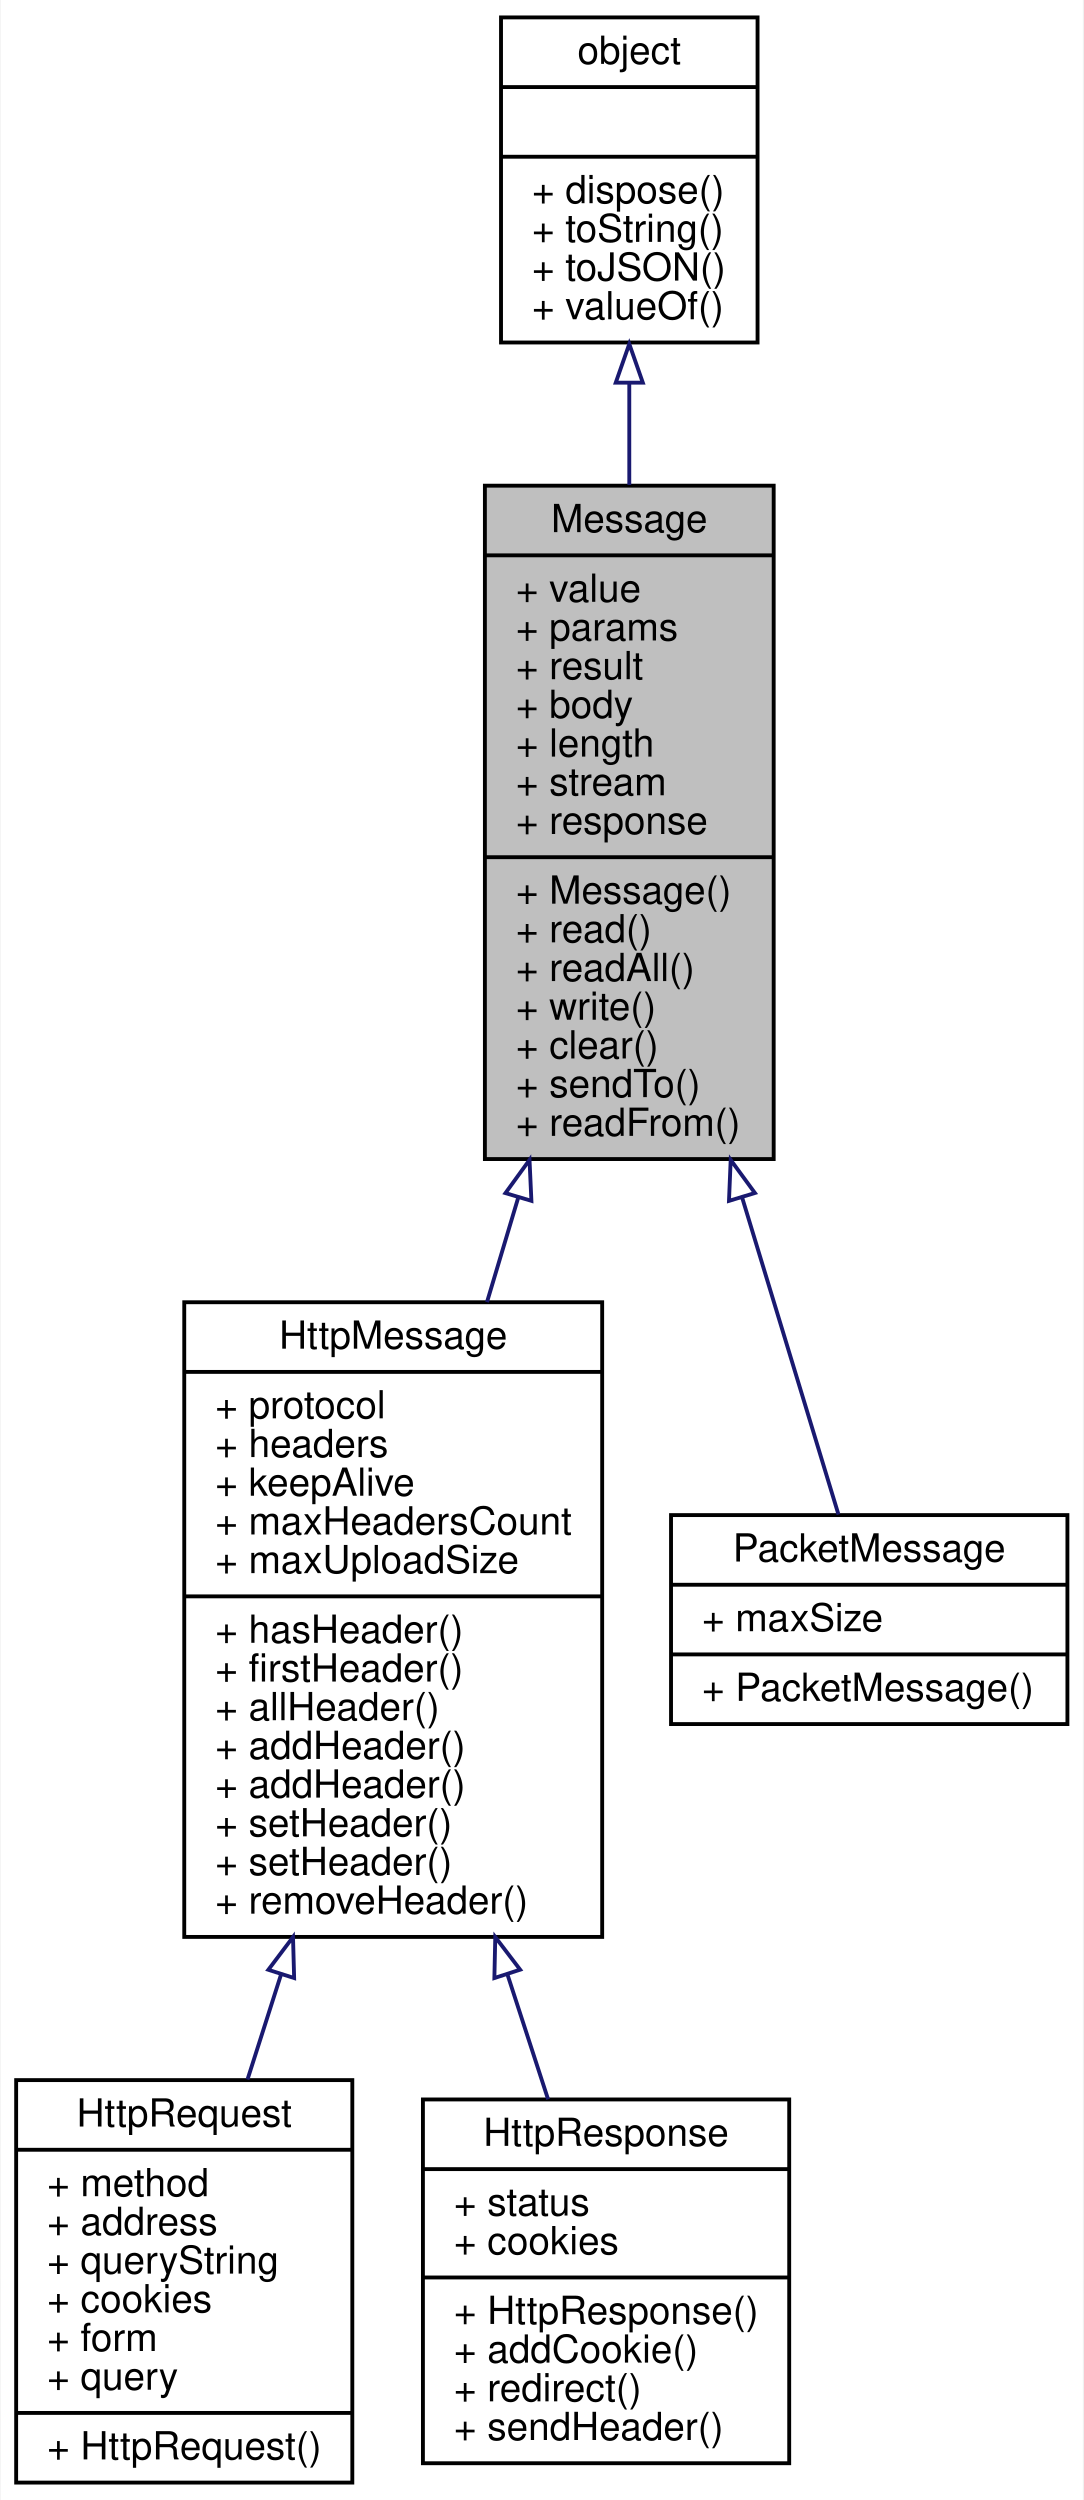
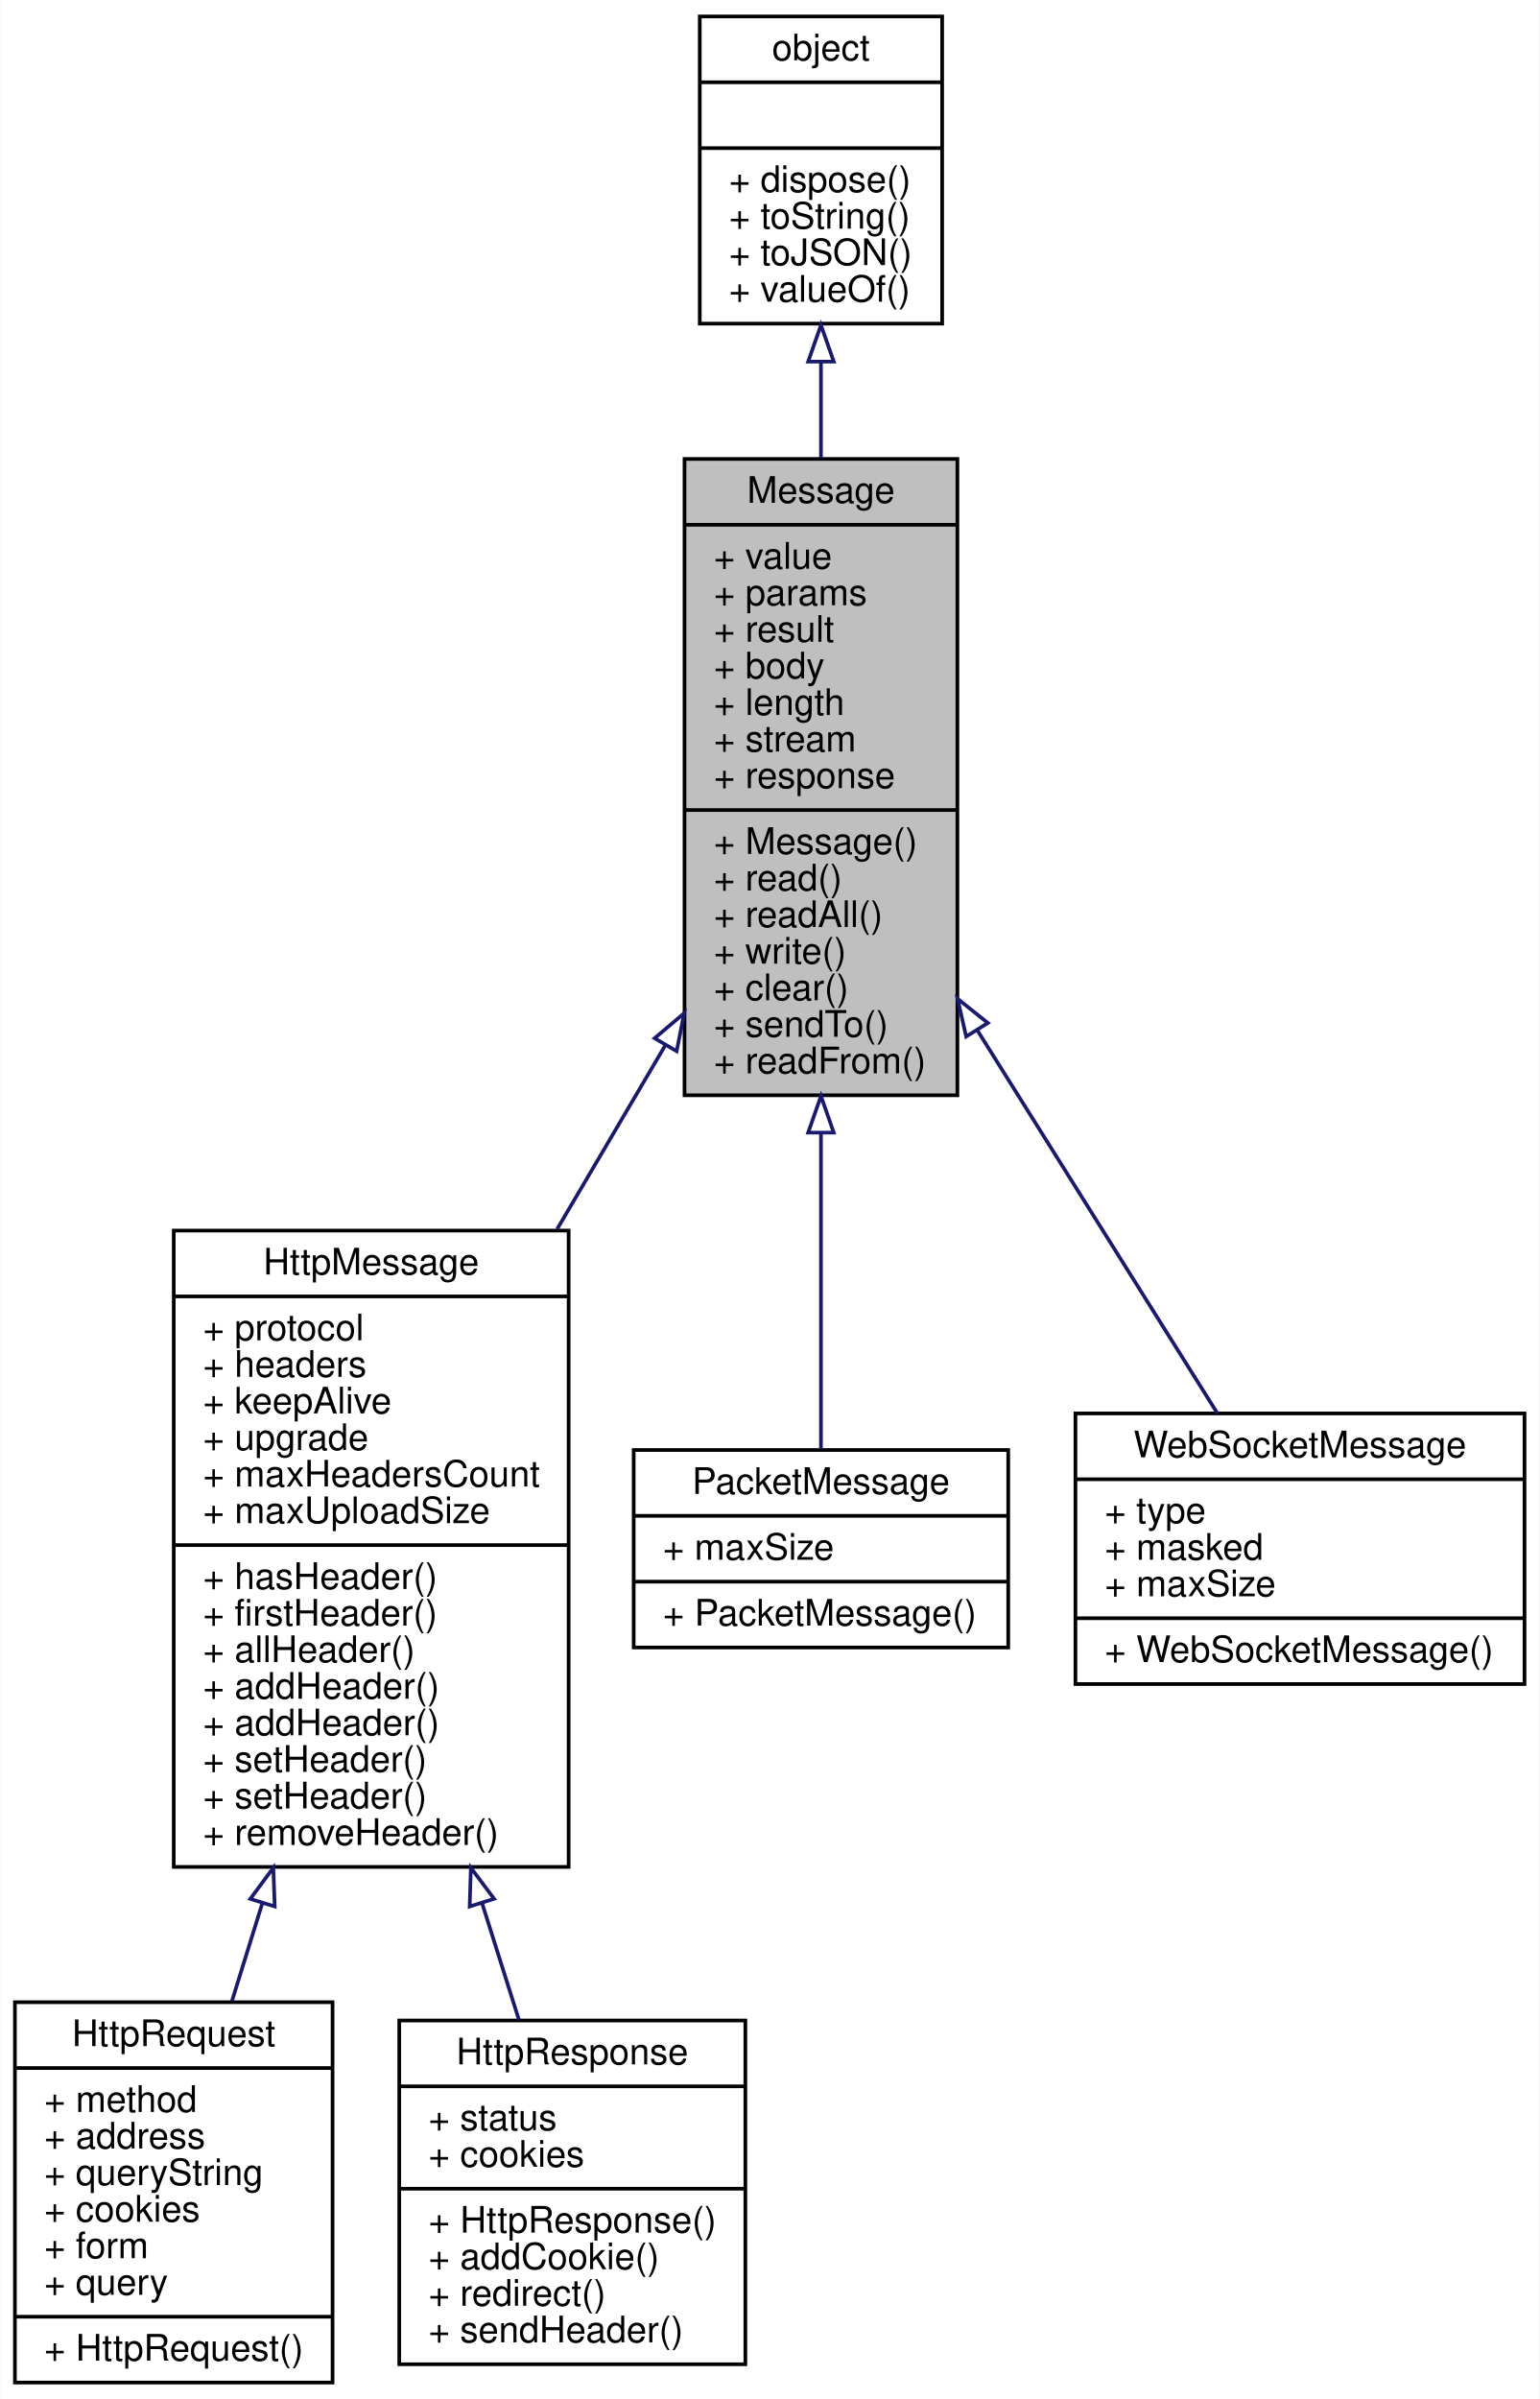
- <svg xmlns="http://www.w3.org/2000/svg" xmlns:xlink="http://www.w3.org/1999/xlink" width="280pt" height="646pt" viewBox="0.00 0.00 279.65 646.00">
-   <g id="graph0" class="graph" transform="scale(1 1) rotate(0) translate(4 642)">
-     <polygon fill="white" stroke="none" points="-4,4 -4,-642 275.645,-642 275.645,4 -4,4" />
+ <svg xmlns="http://www.w3.org/2000/svg" xmlns:xlink="http://www.w3.org/1999/xlink" width="421pt" height="656pt" viewBox="0.00 0.00 420.84 656.00">
+   <g id="graph0" class="graph" transform="scale(1 1) rotate(0) translate(4 652)">
+     <polygon fill="white" stroke="none" points="-4,4 -4,-652 416.838,-652 416.838,4 -4,4" />
    <g id="node1" class="node">
-       <polygon fill="#bfbfbf" stroke="black" points="121.121,-342.5 121.121,-516.5 195.744,-516.5 195.744,-342.5 121.121,-342.5" />
-       <text text-anchor="middle" x="158.432" y="-504.5" font-family="Helvetica,sans-Serif" font-size="10.00">Message</text>
-       <polyline fill="none" stroke="black" points="121.121,-498.5 195.744,-498.5 " />
-       <text text-anchor="start" x="129.121" y="-486.5" font-family="Helvetica,sans-Serif" font-size="10.00">+ value</text>
-       <text text-anchor="start" x="129.121" y="-476.5" font-family="Helvetica,sans-Serif" font-size="10.00">+ params</text>
-       <text text-anchor="start" x="129.121" y="-466.5" font-family="Helvetica,sans-Serif" font-size="10.00">+ result</text>
-       <text text-anchor="start" x="129.121" y="-456.5" font-family="Helvetica,sans-Serif" font-size="10.00">+ body</text>
-       <text text-anchor="start" x="129.121" y="-446.5" font-family="Helvetica,sans-Serif" font-size="10.00">+ length</text>
-       <text text-anchor="start" x="129.121" y="-436.5" font-family="Helvetica,sans-Serif" font-size="10.00">+ stream</text>
-       <text text-anchor="start" x="129.121" y="-426.5" font-family="Helvetica,sans-Serif" font-size="10.00">+ response</text>
-       <polyline fill="none" stroke="black" points="121.121,-420.5 195.744,-420.5 " />
-       <text text-anchor="start" x="129.121" y="-408.5" font-family="Helvetica,sans-Serif" font-size="10.00">+ Message()</text>
-       <text text-anchor="start" x="129.121" y="-398.5" font-family="Helvetica,sans-Serif" font-size="10.00">+ read()</text>
-       <text text-anchor="start" x="129.121" y="-388.5" font-family="Helvetica,sans-Serif" font-size="10.00">+ readAll()</text>
-       <text text-anchor="start" x="129.121" y="-378.5" font-family="Helvetica,sans-Serif" font-size="10.00">+ write()</text>
-       <text text-anchor="start" x="129.121" y="-368.5" font-family="Helvetica,sans-Serif" font-size="10.00">+ clear()</text>
-       <text text-anchor="start" x="129.121" y="-358.5" font-family="Helvetica,sans-Serif" font-size="10.00">+ sendTo()</text>
-       <text text-anchor="start" x="129.121" y="-348.5" font-family="Helvetica,sans-Serif" font-size="10.00">+ readFrom()</text>
+       <polygon fill="#bfbfbf" stroke="black" points="183.121,-352.5 183.121,-526.5 257.744,-526.5 257.744,-352.5 183.121,-352.5" />
+       <text text-anchor="middle" x="220.432" y="-514.5" font-family="Helvetica,sans-Serif" font-size="10.00">Message</text>
+       <polyline fill="none" stroke="black" points="183.121,-508.5 257.744,-508.5 " />
+       <text text-anchor="start" x="191.121" y="-496.5" font-family="Helvetica,sans-Serif" font-size="10.00">+ value</text>
+       <text text-anchor="start" x="191.121" y="-486.5" font-family="Helvetica,sans-Serif" font-size="10.00">+ params</text>
+       <text text-anchor="start" x="191.121" y="-476.5" font-family="Helvetica,sans-Serif" font-size="10.00">+ result</text>
+       <text text-anchor="start" x="191.121" y="-466.5" font-family="Helvetica,sans-Serif" font-size="10.00">+ body</text>
+       <text text-anchor="start" x="191.121" y="-456.5" font-family="Helvetica,sans-Serif" font-size="10.00">+ length</text>
+       <text text-anchor="start" x="191.121" y="-446.5" font-family="Helvetica,sans-Serif" font-size="10.00">+ stream</text>
+       <text text-anchor="start" x="191.121" y="-436.5" font-family="Helvetica,sans-Serif" font-size="10.00">+ response</text>
+       <polyline fill="none" stroke="black" points="183.121,-430.5 257.744,-430.5 " />
+       <text text-anchor="start" x="191.121" y="-418.5" font-family="Helvetica,sans-Serif" font-size="10.00">+ Message()</text>
+       <text text-anchor="start" x="191.121" y="-408.5" font-family="Helvetica,sans-Serif" font-size="10.00">+ read()</text>
+       <text text-anchor="start" x="191.121" y="-398.5" font-family="Helvetica,sans-Serif" font-size="10.00">+ readAll()</text>
+       <text text-anchor="start" x="191.121" y="-388.5" font-family="Helvetica,sans-Serif" font-size="10.00">+ write()</text>
+       <text text-anchor="start" x="191.121" y="-378.5" font-family="Helvetica,sans-Serif" font-size="10.00">+ clear()</text>
+       <text text-anchor="start" x="191.121" y="-368.5" font-family="Helvetica,sans-Serif" font-size="10.00">+ sendTo()</text>
+       <text text-anchor="start" x="191.121" y="-358.5" font-family="Helvetica,sans-Serif" font-size="10.00">+ readFrom()</text>
    </g>
    <g id="node3" class="node">
      <g id="a_node3">
        <a xlink:href="../../da/d38/interfaceHttpMessage.html" target="_top" xlink:title="http 基础消息对象 ">
-           <polygon fill="white" stroke="black" points="43.436,-141.5 43.436,-305.5 151.428,-305.5 151.428,-141.5 43.436,-141.5" />
-           <text text-anchor="middle" x="97.432" y="-293.5" font-family="Helvetica,sans-Serif" font-size="10.00">HttpMessage</text>
-           <polyline fill="none" stroke="black" points="43.436,-287.5 151.428,-287.5 " />
-           <text text-anchor="start" x="51.436" y="-275.5" font-family="Helvetica,sans-Serif" font-size="10.00">+ protocol</text>
-           <text text-anchor="start" x="51.436" y="-265.5" font-family="Helvetica,sans-Serif" font-size="10.00">+ headers</text>
-           <text text-anchor="start" x="51.436" y="-255.5" font-family="Helvetica,sans-Serif" font-size="10.00">+ keepAlive</text>
+           <polygon fill="white" stroke="black" points="43.436,-141.5 43.436,-315.5 151.428,-315.5 151.428,-141.5 43.436,-141.5" />
+           <text text-anchor="middle" x="97.432" y="-303.5" font-family="Helvetica,sans-Serif" font-size="10.00">HttpMessage</text>
+           <polyline fill="none" stroke="black" points="43.436,-297.5 151.428,-297.5 " />
+           <text text-anchor="start" x="51.436" y="-285.5" font-family="Helvetica,sans-Serif" font-size="10.00">+ protocol</text>
+           <text text-anchor="start" x="51.436" y="-275.5" font-family="Helvetica,sans-Serif" font-size="10.00">+ headers</text>
+           <text text-anchor="start" x="51.436" y="-265.5" font-family="Helvetica,sans-Serif" font-size="10.00">+ keepAlive</text>
+           <text text-anchor="start" x="51.436" y="-255.5" font-family="Helvetica,sans-Serif" font-size="10.00">+ upgrade</text>
          <text text-anchor="start" x="51.436" y="-245.5" font-family="Helvetica,sans-Serif" font-size="10.00">+ maxHeadersCount</text>
          <text text-anchor="start" x="51.436" y="-235.5" font-family="Helvetica,sans-Serif" font-size="10.00">+ maxUploadSize</text>
          <polyline fill="none" stroke="black" points="43.436,-229.5 151.428,-229.5 " />
          <text text-anchor="start" x="51.436" y="-217.5" font-family="Helvetica,sans-Serif" font-size="10.00">+ hasHeader()</text>
          <text text-anchor="start" x="51.436" y="-207.5" font-family="Helvetica,sans-Serif" font-size="10.00">+ firstHeader()</text>
          <text text-anchor="start" x="51.436" y="-197.5" font-family="Helvetica,sans-Serif" font-size="10.00">+ allHeader()</text>
          <text text-anchor="start" x="51.436" y="-187.5" font-family="Helvetica,sans-Serif" font-size="10.00">+ addHeader()</text>
          <text text-anchor="start" x="51.436" y="-177.5" font-family="Helvetica,sans-Serif" font-size="10.00">+ addHeader()</text>
          <text text-anchor="start" x="51.436" y="-167.5" font-family="Helvetica,sans-Serif" font-size="10.00">+ setHeader()</text>
          <text text-anchor="start" x="51.436" y="-157.5" font-family="Helvetica,sans-Serif" font-size="10.00">+ setHeader()</text>
          <text text-anchor="start" x="51.436" y="-147.5" font-family="Helvetica,sans-Serif" font-size="10.00">+ removeHeader()</text>
        </a>
      </g>
    </g>
    <g id="edge2" class="edge">
-       <path fill="none" stroke="midnightblue" d="M129.734,-332.524C127.034,-323.497 124.316,-314.407 121.664,-305.538" />
-       <polygon fill="none" stroke="midnightblue" points="126.433,-333.703 132.651,-342.281 133.139,-331.698 126.433,-333.703" />
+       <path fill="none" stroke="midnightblue" d="M177.81,-366.077C168.283,-349.888 158.086,-332.563 148.264,-315.874" />
+       <polygon fill="none" stroke="midnightblue" points="174.939,-368.099 183.027,-374.942 180.971,-364.548 174.939,-368.099" />
    </g>
    <g id="node6" class="node">
      <g id="a_node6">
        <a xlink:href="../../df/da2/interfacePacketMessage.html" target="_top" xlink:title="包处理消息对象 ">
-           <polygon fill="white" stroke="black" points="169.219,-196.5 169.219,-250.5 271.645,-250.5 271.645,-196.5 169.219,-196.5" />
-           <text text-anchor="middle" x="220.432" y="-238.5" font-family="Helvetica,sans-Serif" font-size="10.00">PacketMessage</text>
-           <polyline fill="none" stroke="black" points="169.219,-232.5 271.645,-232.5 " />
-           <text text-anchor="start" x="177.219" y="-220.5" font-family="Helvetica,sans-Serif" font-size="10.00">+ maxSize</text>
-           <polyline fill="none" stroke="black" points="169.219,-214.5 271.645,-214.5 " />
-           <text text-anchor="start" x="177.219" y="-202.5" font-family="Helvetica,sans-Serif" font-size="10.00">+ PacketMessage()</text>
+           <polygon fill="white" stroke="black" points="169.219,-201.5 169.219,-255.5 271.645,-255.5 271.645,-201.5 169.219,-201.5" />
+           <text text-anchor="middle" x="220.432" y="-243.5" font-family="Helvetica,sans-Serif" font-size="10.00">PacketMessage</text>
+           <polyline fill="none" stroke="black" points="169.219,-237.5 271.645,-237.5 " />
+           <text text-anchor="start" x="177.219" y="-225.5" font-family="Helvetica,sans-Serif" font-size="10.00">+ maxSize</text>
+           <polyline fill="none" stroke="black" points="169.219,-219.5 271.645,-219.5 " />
+           <text text-anchor="start" x="177.219" y="-207.5" font-family="Helvetica,sans-Serif" font-size="10.00">+ PacketMessage()</text>
        </a>
      </g>
    </g>
    <g id="edge5" class="edge">
-       <path fill="none" stroke="midnightblue" d="M187.595,-332.545C196.745,-302.439 206.109,-271.629 212.483,-250.654" />
-       <polygon fill="none" stroke="midnightblue" points="184.195,-331.696 184.636,-342.281 190.893,-333.731 184.195,-331.696" />
+       <path fill="none" stroke="midnightblue" d="M220.432,-342.074C220.432,-310.473 220.432,-277.88 220.432,-255.95" />
+       <polygon fill="none" stroke="midnightblue" points="216.932,-342.285 220.432,-352.285 223.932,-342.285 216.932,-342.285" />
+     </g>
+     <g id="node7" class="node">
+       <g id="a_node7">
+         <a xlink:href="../../db/d5d/interfaceWebSocketMessage.html" target="_top" xlink:title="websocket 消息对象 ">
+           <polygon fill="white" stroke="black" points="290.026,-191.5 290.026,-265.5 412.838,-265.5 412.838,-191.5 290.026,-191.5" />
+           <text text-anchor="middle" x="351.432" y="-253.5" font-family="Helvetica,sans-Serif" font-size="10.00">WebSocketMessage</text>
+           <polyline fill="none" stroke="black" points="290.026,-247.5 412.838,-247.5 " />
+           <text text-anchor="start" x="298.026" y="-235.5" font-family="Helvetica,sans-Serif" font-size="10.00">+ type</text>
+           <text text-anchor="start" x="298.026" y="-225.5" font-family="Helvetica,sans-Serif" font-size="10.00">+ masked</text>
+           <text text-anchor="start" x="298.026" y="-215.5" font-family="Helvetica,sans-Serif" font-size="10.00">+ maxSize</text>
+           <polyline fill="none" stroke="black" points="290.026,-209.5 412.838,-209.5 " />
+           <text text-anchor="start" x="298.026" y="-197.5" font-family="Helvetica,sans-Serif" font-size="10.00">+ WebSocketMessage()</text>
+         </a>
+       </g>
+     </g>
+     <g id="edge6" class="edge">
+       <path fill="none" stroke="midnightblue" d="M263.264,-370.166C285.122,-335.293 310.822,-294.29 328.817,-265.58" />
+       <polygon fill="none" stroke="midnightblue" points="260.142,-368.557 257.796,-378.889 266.073,-372.274 260.142,-368.557" />
    </g>
    <g id="node2" class="node">
      <g id="a_node2">
        <a xlink:href="../../db/d38/interfaceobject.html" target="_top" xlink:title="基础对象，所有对象均继承于此 ">
-           <polygon fill="white" stroke="black" points="125.288,-553.5 125.288,-637.5 191.576,-637.5 191.576,-553.5 125.288,-553.5" />
-           <text text-anchor="middle" x="158.432" y="-625.5" font-family="Helvetica,sans-Serif" font-size="10.00">object</text>
-           <polyline fill="none" stroke="black" points="125.288,-619.5 191.576,-619.5 " />
-           <text text-anchor="middle" x="158.432" y="-607.5" font-family="Helvetica,sans-Serif" font-size="10.00"> </text>
-           <polyline fill="none" stroke="black" points="125.288,-601.5 191.576,-601.5 " />
-           <text text-anchor="start" x="133.288" y="-589.5" font-family="Helvetica,sans-Serif" font-size="10.00">+ dispose()</text>
-           <text text-anchor="start" x="133.288" y="-579.5" font-family="Helvetica,sans-Serif" font-size="10.00">+ toString()</text>
-           <text text-anchor="start" x="133.288" y="-569.5" font-family="Helvetica,sans-Serif" font-size="10.00">+ toJSON()</text>
-           <text text-anchor="start" x="133.288" y="-559.5" font-family="Helvetica,sans-Serif" font-size="10.00">+ valueOf()</text>
+           <polygon fill="white" stroke="black" points="187.288,-563.5 187.288,-647.5 253.576,-647.5 253.576,-563.5 187.288,-563.5" />
+           <text text-anchor="middle" x="220.432" y="-635.5" font-family="Helvetica,sans-Serif" font-size="10.00">object</text>
+           <polyline fill="none" stroke="black" points="187.288,-629.5 253.576,-629.5 " />
+           <text text-anchor="middle" x="220.432" y="-617.5" font-family="Helvetica,sans-Serif" font-size="10.00"> </text>
+           <polyline fill="none" stroke="black" points="187.288,-611.5 253.576,-611.5 " />
+           <text text-anchor="start" x="195.288" y="-599.5" font-family="Helvetica,sans-Serif" font-size="10.00">+ dispose()</text>
+           <text text-anchor="start" x="195.288" y="-589.5" font-family="Helvetica,sans-Serif" font-size="10.00">+ toString()</text>
+           <text text-anchor="start" x="195.288" y="-579.5" font-family="Helvetica,sans-Serif" font-size="10.00">+ toJSON()</text>
+           <text text-anchor="start" x="195.288" y="-569.5" font-family="Helvetica,sans-Serif" font-size="10.00">+ valueOf()</text>
        </a>
      </g>
    </g>
    <g id="edge1" class="edge">
-       <path fill="none" stroke="midnightblue" d="M158.432,-543.097C158.432,-534.653 158.432,-525.704 158.432,-516.687" />
-       <polygon fill="none" stroke="midnightblue" points="154.932,-543.116 158.432,-553.116 161.932,-543.116 154.932,-543.116" />
+       <path fill="none" stroke="midnightblue" d="M220.432,-553.097C220.432,-544.653 220.432,-535.704 220.432,-526.687" />
+       <polygon fill="none" stroke="midnightblue" points="216.932,-553.116 220.432,-563.116 223.932,-553.116 216.932,-553.116" />
    </g>
    <g id="node4" class="node">
      <g id="a_node4">
        <a xlink:href="../../d4/dfa/interfaceHttpRequest.html" target="_top" xlink:title="http 请求消息对象 ">
          <polygon fill="white" stroke="black" points="0,-0.5 0,-104.5 86.864,-104.5 86.864,-0.5 0,-0.5" />
          <text text-anchor="middle" x="43.432" y="-92.5" font-family="Helvetica,sans-Serif" font-size="10.00">HttpRequest</text>
          <polyline fill="none" stroke="black" points="0,-86.5 86.864,-86.5 " />
          <text text-anchor="start" x="8" y="-74.5" font-family="Helvetica,sans-Serif" font-size="10.00">+ method</text>
          <text text-anchor="start" x="8" y="-64.5" font-family="Helvetica,sans-Serif" font-size="10.00">+ address</text>
          <text text-anchor="start" x="8" y="-54.5" font-family="Helvetica,sans-Serif" font-size="10.00">+ queryString</text>
          <text text-anchor="start" x="8" y="-44.5" font-family="Helvetica,sans-Serif" font-size="10.00">+ cookies</text>
          <text text-anchor="start" x="8" y="-34.5" font-family="Helvetica,sans-Serif" font-size="10.00">+ form</text>
          <text text-anchor="start" x="8" y="-24.5" font-family="Helvetica,sans-Serif" font-size="10.00">+ query</text>
          <polyline fill="none" stroke="black" points="0,-18.5 86.864,-18.5 " />
          <text text-anchor="start" x="8" y="-6.5" font-family="Helvetica,sans-Serif" font-size="10.00">+ HttpRequest()</text>
        </a>
      </g>
    </g>
    <g id="edge3" class="edge">
-       <path fill="none" stroke="midnightblue" d="M68.44,-131.767C65.472,-122.477 62.536,-113.289 59.777,-104.653" />
-       <polygon fill="none" stroke="midnightblue" points="65.162,-133.005 71.539,-141.465 71.829,-130.874 65.162,-133.005" />
+       <path fill="none" stroke="midnightblue" d="M67.679,-131.628C64.818,-122.411 61.999,-113.328 59.352,-104.799" />
+       <polygon fill="none" stroke="midnightblue" points="64.363,-132.751 70.669,-141.265 71.048,-130.677 64.363,-132.751" />
    </g>
    <g id="node5" class="node">
      <g id="a_node5">
        <a xlink:href="../../d9/d71/interfaceHttpResponse.html" target="_top" xlink:title="http 响应消息对象 ">
          <polygon fill="white" stroke="black" points="105.108,-5.5 105.108,-99.5 199.756,-99.5 199.756,-5.5 105.108,-5.5" />
          <text text-anchor="middle" x="152.432" y="-87.5" font-family="Helvetica,sans-Serif" font-size="10.00">HttpResponse</text>
          <polyline fill="none" stroke="black" points="105.108,-81.5 199.756,-81.5 " />
          <text text-anchor="start" x="113.108" y="-69.5" font-family="Helvetica,sans-Serif" font-size="10.00">+ status</text>
          <text text-anchor="start" x="113.108" y="-59.5" font-family="Helvetica,sans-Serif" font-size="10.00">+ cookies</text>
          <polyline fill="none" stroke="black" points="105.108,-53.5 199.756,-53.5 " />
          <text text-anchor="start" x="113.108" y="-41.5" font-family="Helvetica,sans-Serif" font-size="10.00">+ HttpResponse()</text>
          <text text-anchor="start" x="113.108" y="-31.5" font-family="Helvetica,sans-Serif" font-size="10.00">+ addCookie()</text>
          <text text-anchor="start" x="113.108" y="-21.5" font-family="Helvetica,sans-Serif" font-size="10.00">+ redirect()</text>
          <text text-anchor="start" x="113.108" y="-11.5" font-family="Helvetica,sans-Serif" font-size="10.00">+ sendHeader()</text>
        </a>
      </g>
    </g>
    <g id="edge4" class="edge">
-       <path fill="none" stroke="midnightblue" d="M126.99,-131.675C130.609,-120.557 134.18,-109.585 137.45,-99.535" />
-       <polygon fill="none" stroke="midnightblue" points="123.571,-130.873 123.804,-141.465 130.227,-133.039 123.571,-130.873" />
+       <path fill="none" stroke="midnightblue" d="M127.77,-131.521C131.264,-120.469 134.695,-109.613 137.836,-99.675" />
+       <polygon fill="none" stroke="midnightblue" points="124.367,-130.675 124.69,-141.265 131.042,-132.785 124.367,-130.675" />
    </g>
  </g>
</svg>
